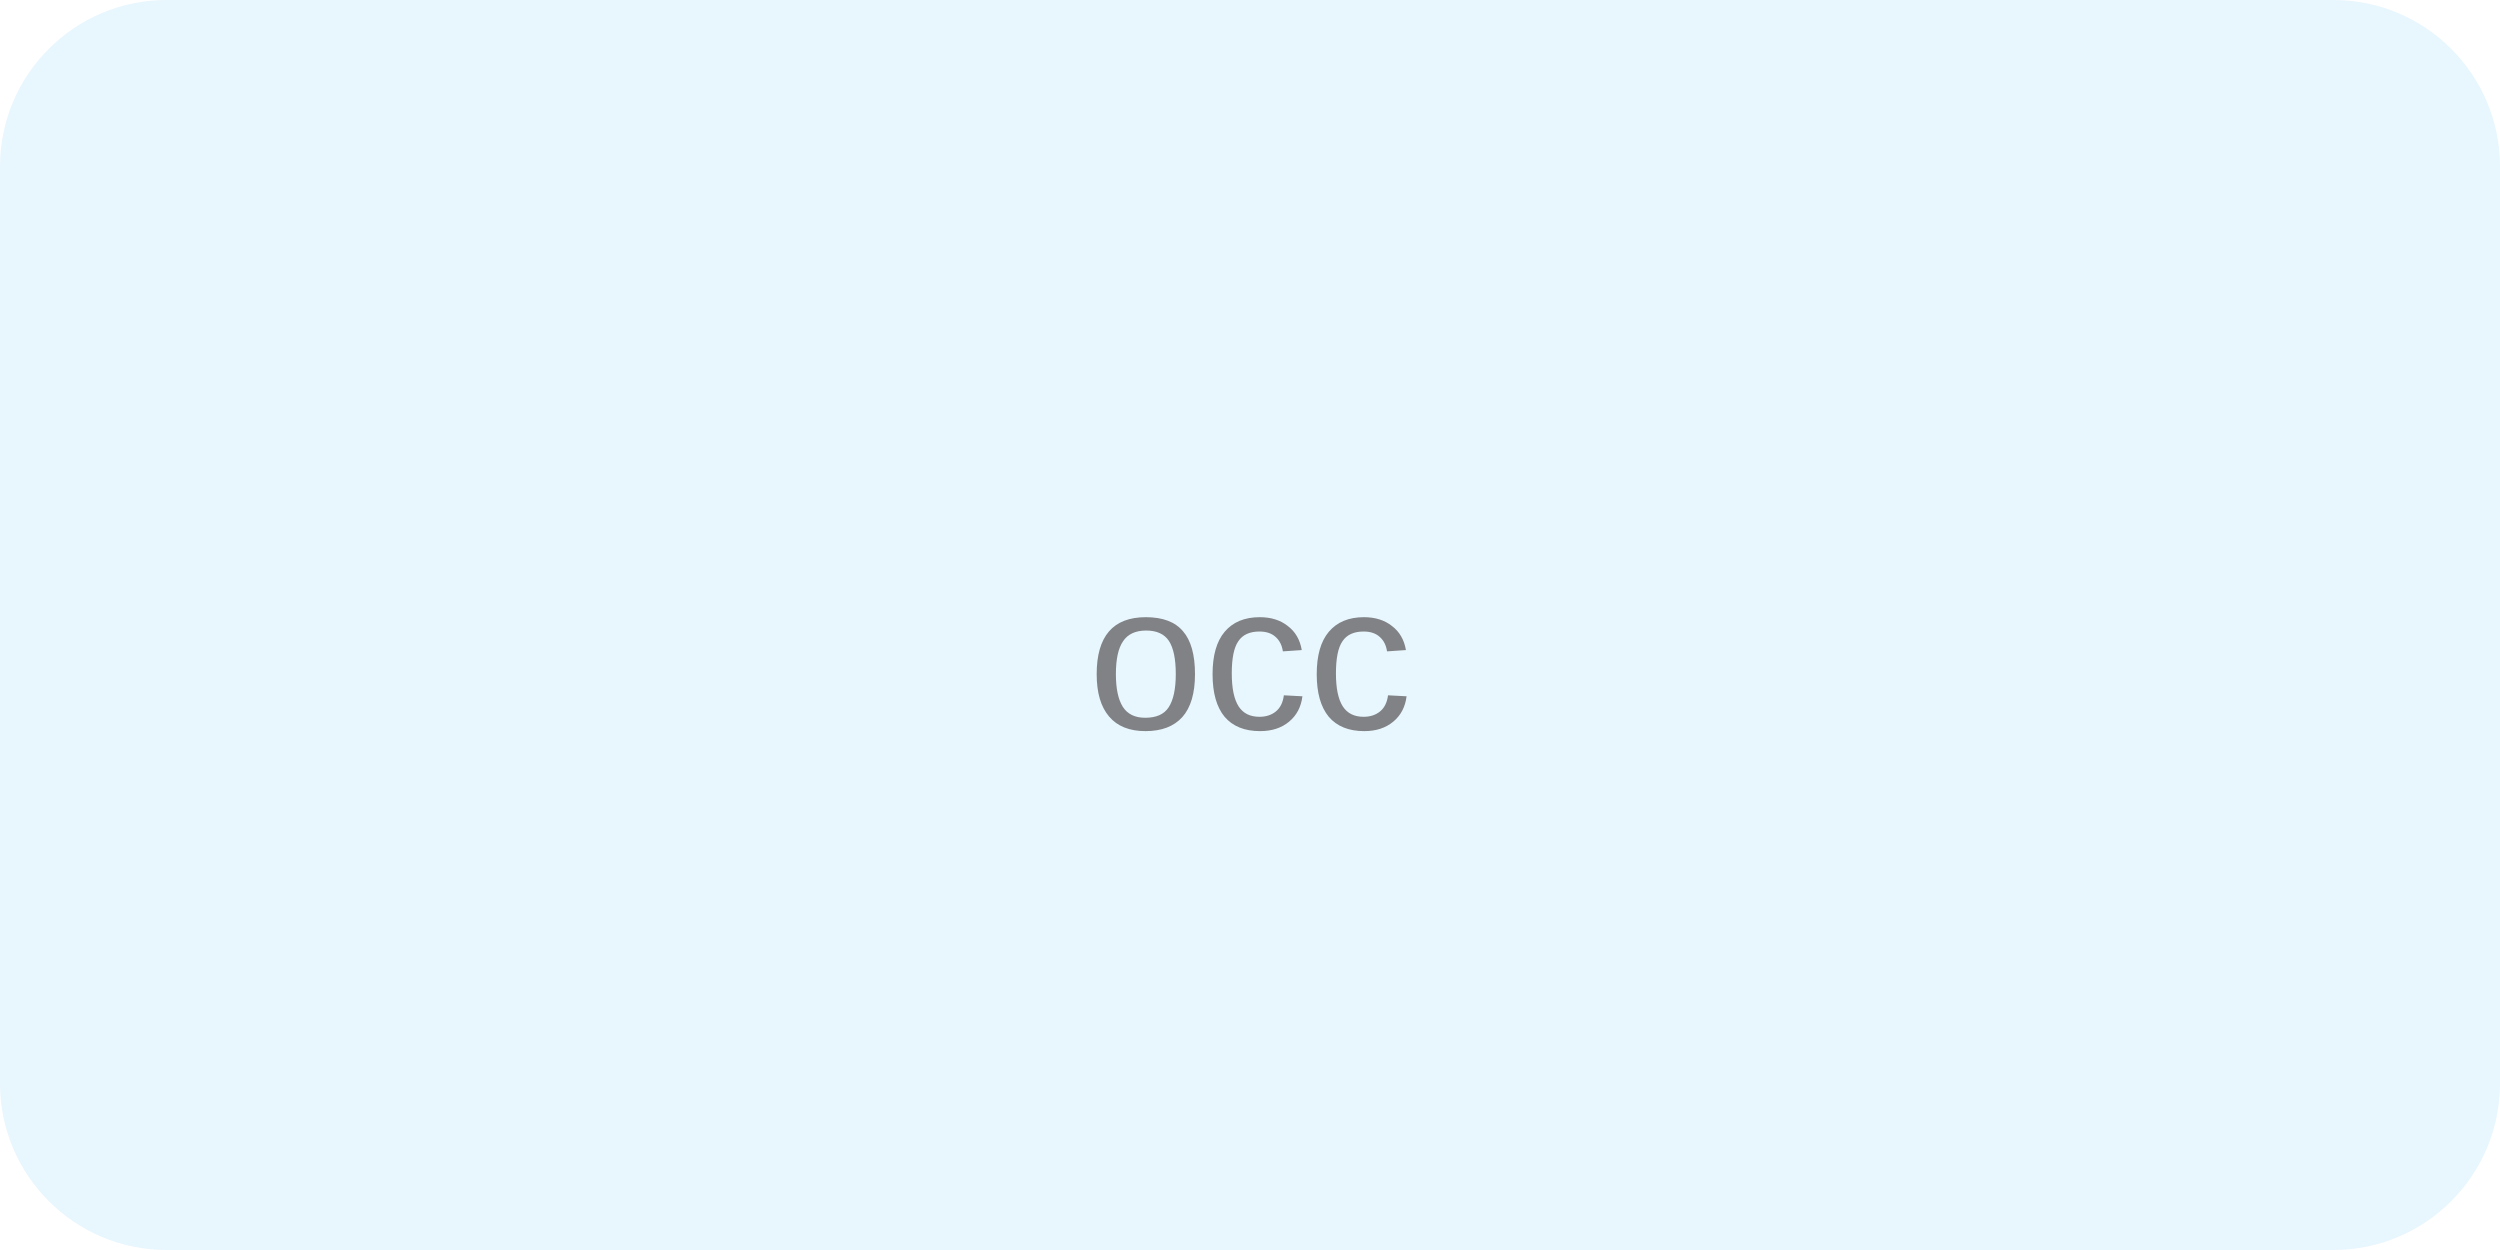
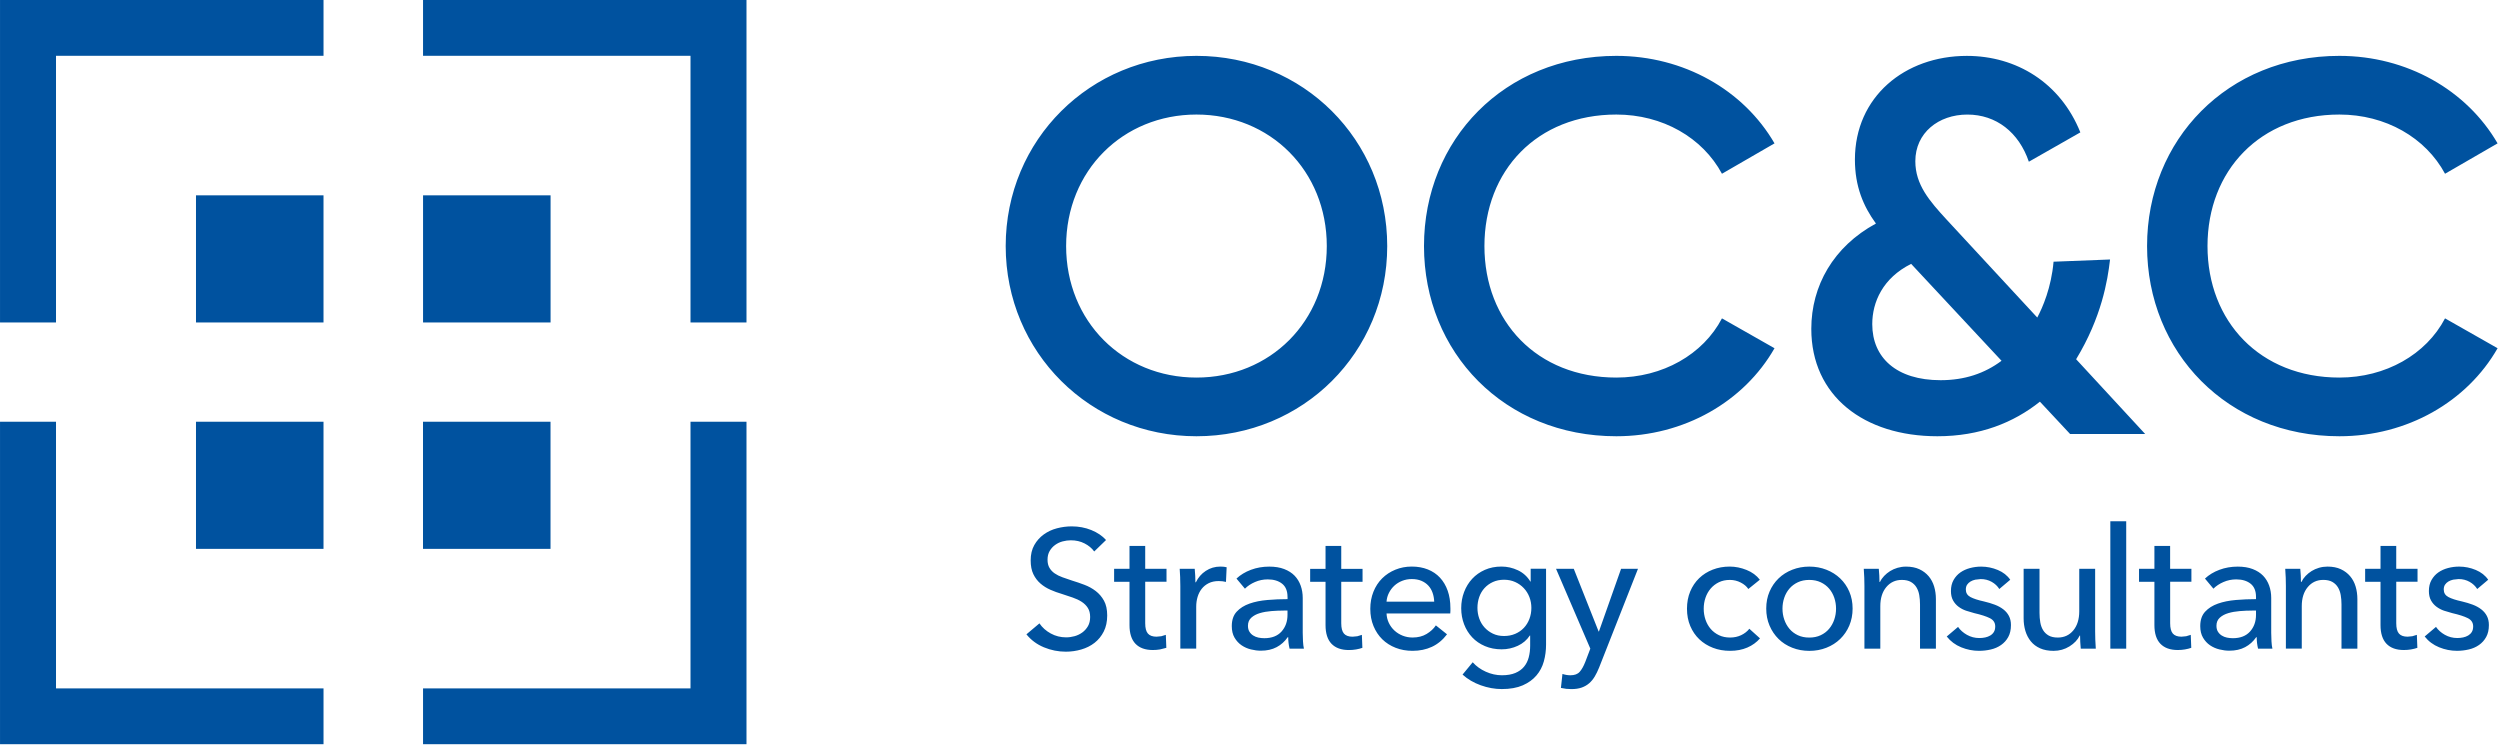
- <svg xmlns="http://www.w3.org/2000/svg" viewBox="0 0 120 60">
-   <rect width="120" height="60" rx="8" fill="#E8F6FD" />
-   <text x="60" y="35" text-anchor="middle" font-family="Arial" font-size="10" fill="#808285">occ</text>
+ <svg xmlns="http://www.w3.org/2000/svg" width="144" height="43" viewBox="0 0 144 43">
+   <path d="M123.671 14.173c0-6.126 4.631-10.955 11.079-10.955 3.874 0 7.325 1.961 9.111 5.04l-3.027 1.75c-1.12-2.082-3.421-3.41-6.084-3.41-4.571 0-7.598 3.229-7.598 7.575 0 4.345 3.027 7.575 7.598 7.575 2.664 0 4.994-1.328 6.084-3.41l3.027 1.72c-1.756 3.078-5.207 5.07-9.111 5.07-6.448 0-11.079-4.828-11.079-10.955zm-41.649 0c0-6.126 4.632-10.955 11.079-10.955 3.874 0 7.326 1.961 9.111 5.04l-3.027 1.75c-1.12-2.082-3.42-3.41-6.084-3.41-4.57 0-7.598 3.229-7.598 7.575 0 4.345 3.027 7.575 7.598 7.575 2.664 0 4.995-1.328 6.084-3.41l3.027 1.72c-1.756 3.078-5.207 5.07-9.111 5.07-6.447 0-11.079-4.828-11.079-10.955zm-5.599 0c0-4.346-3.269-7.575-7.507-7.575-4.238 0-7.507 3.229-7.507 7.575 0 4.345 3.269 7.575 7.507 7.575 4.238 0 7.507-3.23 7.507-7.575zm-18.495 0c0-6.126 4.874-10.955 10.988-10.955 6.145 0 10.988 4.828 10.988 10.955 0 6.126-4.843 10.955-10.988 10.955-6.114 0-10.988-4.828-10.988-10.955zm57.361 6.609l-5.207-5.583c-1.634.815-2.24 2.203-2.24 3.471 0 1.932 1.392 3.229 3.935 3.229 1.392 0 2.543-.393 3.511-1.117zm3.949 4.217l-1.739-1.863c-1.513 1.207-3.451 1.992-5.903 1.992-4.238 0-7.265-2.324-7.265-6.186 0-2.475 1.271-4.738 3.723-6.066-.727-.996-1.211-2.143-1.211-3.682 0-3.622 2.875-5.975 6.447-5.975 2.846 0 5.388 1.539 6.538 4.406l-2.966 1.69c-.576-1.69-1.877-2.716-3.542-2.716-1.665 0-2.997 1.057-2.997 2.686 0 1.358.817 2.294 1.816 3.38l5.207 5.625c.306-.566.81-1.731.939-3.216l3.254-.127c-.141 1.22-.486 3.323-1.954 5.745l3.979 4.308h-4.328zm23.449 8.927c-.104-.168-.25-.306-.438-.412-.188-.107-.399-.16-.633-.16l-.311.034c-.104.023-.196.058-.278.107-.081.049-.146.11-.194.184-.049.074-.073.167-.073.276 0 .194.088.338.263.432.175.094.438.18.789.257.221.052.425.113.614.184.188.071.352.16.491.267.139.107.248.234.326.383.078.149.117.324.117.524 0 .272-.052.502-.156.689-.104.188-.242.341-.414.461s-.368.206-.589.257c-.221.052-.448.078-.681.078-.351 0-.693-.068-1.027-.204-.334-.136-.612-.343-.832-.621l.652-.553c.123.181.294.333.511.456.217.123.456.185.715.185.117 0 .229-.011.336-.034.107-.022.204-.06.292-.111.087-.052.157-.12.209-.204.052-.084.078-.191.078-.32 0-.213-.102-.372-.307-.475-.205-.103-.505-.2-.901-.291l-.472-.14c-.159-.055-.304-.131-.433-.228-.13-.097-.235-.218-.316-.364-.081-.146-.121-.325-.121-.539 0-.246.05-.457.151-.636.101-.178.232-.324.394-.437.162-.113.347-.197.555-.252.207-.055.422-.083.642-.083.331 0 .651.065.959.194.308.129.547.317.715.563l-.632.534zm-3.436-.417h-1.227v2.39c0 .277.052.476.156.595.104.119.269.179.496.179l.272-.026.263-.08.029.748c-.11.038-.232.069-.365.092-.133.023-.271.034-.414.034-.435 0-.767-.12-.998-.359-.23-.24-.345-.599-.345-1.077v-2.494h-.886v-.747h.886v-1.32h.905v1.32h1.227v.747zm-6.755-.747l.029.393.01.364h.029c.058-.123.138-.238.239-.345.101-.106.216-.2.345-.281.13-.081.273-.144.428-.189.156-.045.318-.068.487-.068.298 0 .554.05.769.15.214.1.392.235.535.403.143.169.248.366.316.592.068.227.102.47.102.728v2.853h-.915v-2.552c0-.188-.015-.365-.044-.534-.029-.168-.083-.317-.161-.446s-.185-.233-.321-.311c-.136-.078-.311-.117-.526-.117-.363 0-.661.138-.891.413-.23.275-.345.642-.345 1.101v2.445h-.915v-3.61l-.009-.475-.029-.514h.866zm-2.774 2.407c-.227 0-.462.01-.706.029-.243.02-.464.058-.662.117-.198.058-.362.146-.492.262-.13.117-.194.272-.194.466 0 .136.027.249.083.339.055.091.128.165.219.223.091.058.191.098.302.121.111.023.224.034.341.034.428 0 .758-.128.988-.383.23-.256.345-.577.345-.966v-.243h-.224zm.224-.786c0-.343-.104-.597-.312-.762-.208-.165-.483-.248-.827-.248-.259 0-.504.05-.735.151-.231.1-.424.228-.579.384l-.487-.582c.227-.214.504-.382.832-.505.328-.123.68-.184 1.056-.184.331 0 .618.047.862.141.243.094.443.222.599.383.155.162.272.353.35.573.078.22.117.456.117.708v2.009l.015.49c.01.172.027.312.054.422h-.827c-.052-.22-.078-.44-.078-.66h-.029c-.169.246-.382.437-.638.573-.256.136-.56.204-.91.204-.182 0-.371-.024-.569-.073-.198-.048-.378-.128-.541-.238-.162-.11-.297-.256-.404-.437-.107-.181-.161-.404-.161-.67 0-.349.094-.626.282-.829.188-.204.435-.359.74-.466.305-.107.649-.176 1.032-.208s.769-.049 1.158-.049v-.126zm-3.719-.874h-1.226v2.39c0 .277.052.476.155.595.104.119.27.179.497.179l.272-.026.263-.08.029.748c-.11.038-.232.069-.365.092-.133.023-.271.034-.414.034-.435 0-.767-.12-.998-.359-.231-.24-.346-.599-.346-1.077v-2.494h-.886v-.747h.886v-1.32h.905v1.32h1.226v.747zm-4.672 3.853h.915v-7.337h-.915v7.337zm-1.704 0l-.029-.393-.01-.364h-.019c-.117.246-.313.454-.589.626-.276.172-.583.258-.92.258-.298 0-.556-.049-.774-.146-.218-.097-.396-.231-.535-.403-.14-.172-.243-.37-.312-.597-.068-.226-.102-.469-.102-.728v-2.853h.915v2.543c0 .188.015.367.044.539.029.172.083.322.161.451s.185.233.321.311c.136.077.311.117.526.117.37 0 .668-.138.896-.413.227-.275.341-.642.341-1.101v-2.446h.915v3.61l.009.475.029.514h-.866zm-4.691-3.435c-.104-.168-.25-.306-.438-.412-.188-.107-.399-.16-.633-.16l-.312.034c-.104.023-.196.058-.277.107-.081.049-.146.11-.195.184-.049.074-.073.167-.073.276 0 .194.088.338.263.432.175.094.438.18.788.257.221.052.425.113.614.184.188.071.352.16.491.267.14.107.248.234.326.383.078.149.117.324.117.524 0 .272-.052.502-.156.689-.103.188-.242.341-.414.461s-.368.206-.589.257c-.221.052-.448.078-.681.078-.351 0-.693-.068-1.027-.204-.334-.136-.611-.343-.832-.621l.652-.553c.123.181.294.333.511.456.217.123.456.185.715.185.117 0 .229-.011.336-.034.107-.022.204-.06.292-.111.088-.052.157-.12.209-.204.052-.084.078-.191.078-.32 0-.213-.102-.372-.307-.475-.205-.103-.505-.2-.901-.291l-.472-.14c-.159-.055-.303-.131-.433-.228s-.235-.218-.316-.364c-.081-.146-.122-.325-.122-.539 0-.246.05-.457.151-.636.101-.178.232-.324.394-.437.162-.113.347-.197.555-.252.208-.055.422-.083.642-.083.331 0 .65.065.959.194.308.129.546.317.715.563l-.632.534zm-6.941-1.164l.029.393.01.364h.029c.058-.123.138-.238.239-.345.101-.106.216-.2.345-.281.13-.081.273-.144.428-.189.156-.045.318-.068.487-.068.298 0 .554.05.769.15.214.1.393.235.535.403.143.169.248.366.316.592.068.227.102.47.102.728v2.853h-.915v-2.552c0-.188-.015-.365-.044-.534-.029-.168-.083-.317-.161-.446s-.185-.233-.321-.311c-.136-.078-.311-.117-.525-.117-.364 0-.661.138-.891.413-.23.275-.345.642-.345 1.101v2.445h-.915v-3.61l-.009-.475-.029-.514h.866zm-2.463 2.295c0-.22-.034-.429-.102-.629-.069-.2-.168-.376-.298-.527-.13-.152-.291-.273-.483-.363-.192-.091-.412-.136-.659-.136-.247 0-.467.045-.659.136-.192.091-.353.211-.483.363-.13.151-.23.327-.298.527-.069.2-.103.41-.103.629 0 .22.034.429.103.629.068.2.167.378.298.533.13.155.291.277.483.368.192.091.411.136.659.136.247 0 .467-.045.659-.136.192-.091.353-.213.483-.368s.23-.332.298-.533c.068-.2.102-.409.102-.629zm.954-.005c0 .356-.064.682-.19.98-.127.298-.302.555-.526.772-.224.217-.488.385-.793.505-.305.12-.633.18-.983.18s-.678-.06-.983-.18c-.305-.12-.568-.287-.789-.505-.221-.217-.394-.474-.521-.772-.127-.298-.19-.624-.19-.98s.063-.681.19-.975c.126-.294.3-.548.521-.762.221-.214.483-.38.789-.5.305-.12.633-.18.983-.18.351 0 .678.06.983.18.305.12.569.286.793.5.224.214.399.467.526.762.126.294.19.62.19.975zm-6.006-1.126c-.097-.149-.243-.273-.438-.373-.195-.1-.403-.151-.623-.151-.24 0-.453.045-.638.136-.185.091-.343.212-.472.364-.13.152-.229.328-.297.528-.069.201-.102.411-.102.631 0 .22.034.43.102.631.068.2.167.377.297.529.13.152.289.273.477.364.188.091.402.136.642.136.234 0 .446-.045.638-.136.191-.091.349-.213.472-.369l.614.553c-.195.227-.438.403-.73.529s-.623.189-.993.189c-.357 0-.686-.058-.988-.175-.302-.117-.563-.28-.784-.49-.221-.21-.394-.464-.521-.762s-.19-.631-.19-.999c0-.362.062-.693.185-.99.123-.297.295-.553.516-.767.221-.213.482-.378.784-.495.302-.117.628-.175.978-.175.325 0 .648.065.969.194.321.129.576.317.764.563l-.662.534zm-8.624 2.446h.019l1.275-3.61h.974l-2.239 5.687c-.078.194-.162.367-.253.519-.091.152-.198.282-.321.388-.123.107-.267.189-.433.248-.166.058-.362.087-.589.087l-.297-.015-.307-.053.088-.805c.155.051.308.077.458.077.24 0 .418-.066.535-.199.117-.132.224-.322.321-.568l.292-.767-1.976-4.6h1.022l1.431 3.61zm-6.979-1.359c0 .213.034.417.103.611.068.194.169.365.303.514.134.149.295.268.483.359.189.091.403.136.644.136.234 0 .449-.042.645-.126.195-.084.361-.199.498-.345.137-.146.242-.317.317-.514.075-.197.113-.409.113-.636 0-.22-.038-.427-.113-.621-.075-.194-.182-.366-.322-.514-.14-.149-.306-.267-.498-.354-.192-.087-.405-.131-.64-.131-.241 0-.455.044-.644.131-.189.087-.35.204-.483.35-.134.146-.234.317-.303.514-.069.198-.103.406-.103.626zm-.272 3.134c.201.226.453.408.754.543.302.136.611.204.929.204.305 0 .561-.044.769-.131.207-.087.375-.207.501-.359.127-.152.217-.332.272-.539.055-.207.083-.43.083-.669v-.592h-.019c-.169.259-.399.456-.691.592-.292.136-.603.204-.934.204-.351 0-.67-.062-.959-.185-.289-.123-.534-.291-.735-.505-.201-.214-.357-.464-.467-.752-.11-.288-.166-.596-.166-.927 0-.33.055-.64.166-.932.11-.291.266-.545.467-.762.201-.217.444-.388.73-.515.286-.126.604-.189.954-.189.331 0 .647.071.949.214.302.143.541.359.716.65h.019v-.738h.886v4.367c0 .336-.042.658-.127.966-.084.307-.227.579-.428.815-.201.236-.464.425-.789.568-.325.142-.727.214-1.207.214-.402 0-.806-.073-1.212-.218-.406-.146-.754-.351-1.047-.616l.584-.708zm-2.219-3.493c-.007-.181-.037-.351-.093-.51-.055-.158-.136-.296-.243-.412-.107-.117-.24-.209-.399-.277-.159-.068-.346-.102-.56-.102-.194 0-.378.034-.55.102-.172.068-.321.16-.448.277-.127.117-.231.254-.311.412-.082.158-.129.328-.142.51h2.745zm.934.369v.155l-.009.155h-3.67c.007.192.05.374.131.544.081.17.19.318.326.443.136.126.294.223.472.294.178.07.368.106.569.106.311 0 .581-.068.808-.204.227-.136.406-.301.535-.495l.642.514c-.247.326-.537.566-.871.721-.334.154-.705.231-1.114.231-.35 0-.675-.058-.974-.175-.298-.117-.555-.28-.769-.49-.214-.21-.383-.464-.506-.762s-.185-.627-.185-.99c0-.356.06-.684.18-.985.12-.301.288-.558.503-.772.215-.214.468-.38.761-.5s.608-.18.946-.18c.338 0 .645.055.922.165.276.11.51.268.702.475.192.207.34.458.444.752.104.295.156.626.156.995zm-5.061-1.514h-1.227v2.39c0 .277.052.476.156.595.104.119.269.179.496.179l.273-.026.263-.08.029.748c-.11.038-.232.069-.365.092-.133.023-.271.034-.414.034-.435 0-.767-.12-.998-.359-.23-.24-.345-.599-.345-1.077v-2.494h-.886v-.747h.886v-1.32h.905v1.32h1.227v.747zm-4.546 1.659c-.227 0-.462.01-.706.029-.243.02-.464.058-.662.117-.198.058-.362.146-.492.262-.13.117-.195.272-.195.466 0 .136.027.249.083.339.055.091.128.165.219.223.091.058.191.098.302.121.111.023.224.034.341.034.428 0 .758-.128.988-.383.23-.256.345-.577.345-.966v-.243h-.224zm.224-.786c0-.343-.104-.597-.312-.762-.208-.165-.483-.248-.827-.248-.26 0-.505.05-.735.151-.231.1-.424.228-.579.384l-.487-.582c.227-.214.504-.382.832-.505.328-.123.68-.184 1.056-.184.331 0 .618.047.862.141.243.094.443.222.599.383.155.162.272.353.35.573.078.22.117.456.117.708v2.009l.015.49c.01.172.028.312.054.422h-.827c-.052-.22-.078-.44-.078-.66h-.029c-.169.246-.381.437-.638.573-.256.136-.56.204-.91.204-.182 0-.371-.024-.569-.073-.198-.048-.378-.128-.54-.238-.162-.11-.297-.256-.404-.437-.107-.181-.16-.404-.16-.67 0-.349.094-.626.282-.829.188-.204.435-.359.74-.466.305-.107.649-.176 1.032-.208s.769-.049 1.158-.049v-.126zm-6.182-1.107l-.029-.514h.866l.029.403.01.373h.029c.13-.272.319-.49.569-.655.249-.165.53-.248.842-.248.143 0 .263.013.36.039l-.039.844c-.13-.032-.269-.049-.419-.049-.22 0-.412.041-.574.121-.162.081-.297.189-.404.325-.107.136-.186.293-.239.471-.052.178-.078.364-.078.558v2.416h-.915v-3.61l-.01-.475zm-.788.233h-1.227v2.39c0 .277.052.476.156.595.104.119.269.179.496.179l.273-.026.263-.08.029.748-.365.092c-.133.023-.271.034-.414.034-.435 0-.767-.12-.998-.359-.23-.24-.345-.599-.345-1.077v-2.494h-.886v-.747h.886v-1.32h.905v1.32h1.227v.747zm-4.166-1.747c-.136-.188-.321-.341-.555-.461-.233-.12-.496-.18-.789-.18-.155 0-.313.021-.472.063-.159.042-.303.11-.433.204-.13.094-.235.21-.316.35-.081.139-.122.306-.122.5 0 .188.037.344.112.471.074.126.175.233.302.32s.276.162.448.223l.55.189c.234.071.471.152.711.243s.458.21.652.359c.195.149.354.335.477.558.123.223.185.506.185.85 0 .355-.067.665-.2.927s-.31.479-.53.65c-.221.172-.475.299-.764.383-.289.084-.586.126-.891.126-.435 0-.855-.084-1.261-.252-.406-.169-.742-.418-1.007-.748l.75-.631c.162.24.38.434.652.583.272.149.568.223.886.223.162 0 .324-.023.487-.068.162-.045.31-.117.443-.213.133-.097.241-.218.326-.364.084-.146.126-.322.126-.529 0-.207-.044-.38-.131-.519-.087-.139-.206-.257-.355-.354-.149-.097-.323-.179-.521-.247l-.628-.209c-.221-.064-.438-.144-.652-.238-.214-.093-.406-.213-.574-.359-.169-.146-.305-.325-.409-.539-.104-.213-.155-.479-.155-.795 0-.343.07-.637.209-.883.139-.246.321-.449.545-.611.224-.162.477-.28.759-.354.282-.074.566-.111.852-.111.402 0 .779.071 1.129.213.35.143.632.333.847.573l-.681.66zm-20.027-31.762h-18.631v3.215h15.406v15.359h3.225v-18.575zm0 42.866v-18.575h-3.225v15.359h-15.406v3.215h18.631zm-42.997 0h18.634v-3.215h-15.409v-15.359h-3.225v18.575zm24.364-11.252h7.345v-7.324h-7.345v7.324zm-13.076 0h7.345v-7.324h-7.345v7.324zm13.079-13.039h7.345v-7.324h-7.345v7.324zm-13.079 0h7.345v-7.324h-7.345v7.324zm7.346-18.575v3.215h-15.409v15.359h-3.225v-18.575h18.634z" fill="#00529F">
+  </path>
</svg>
